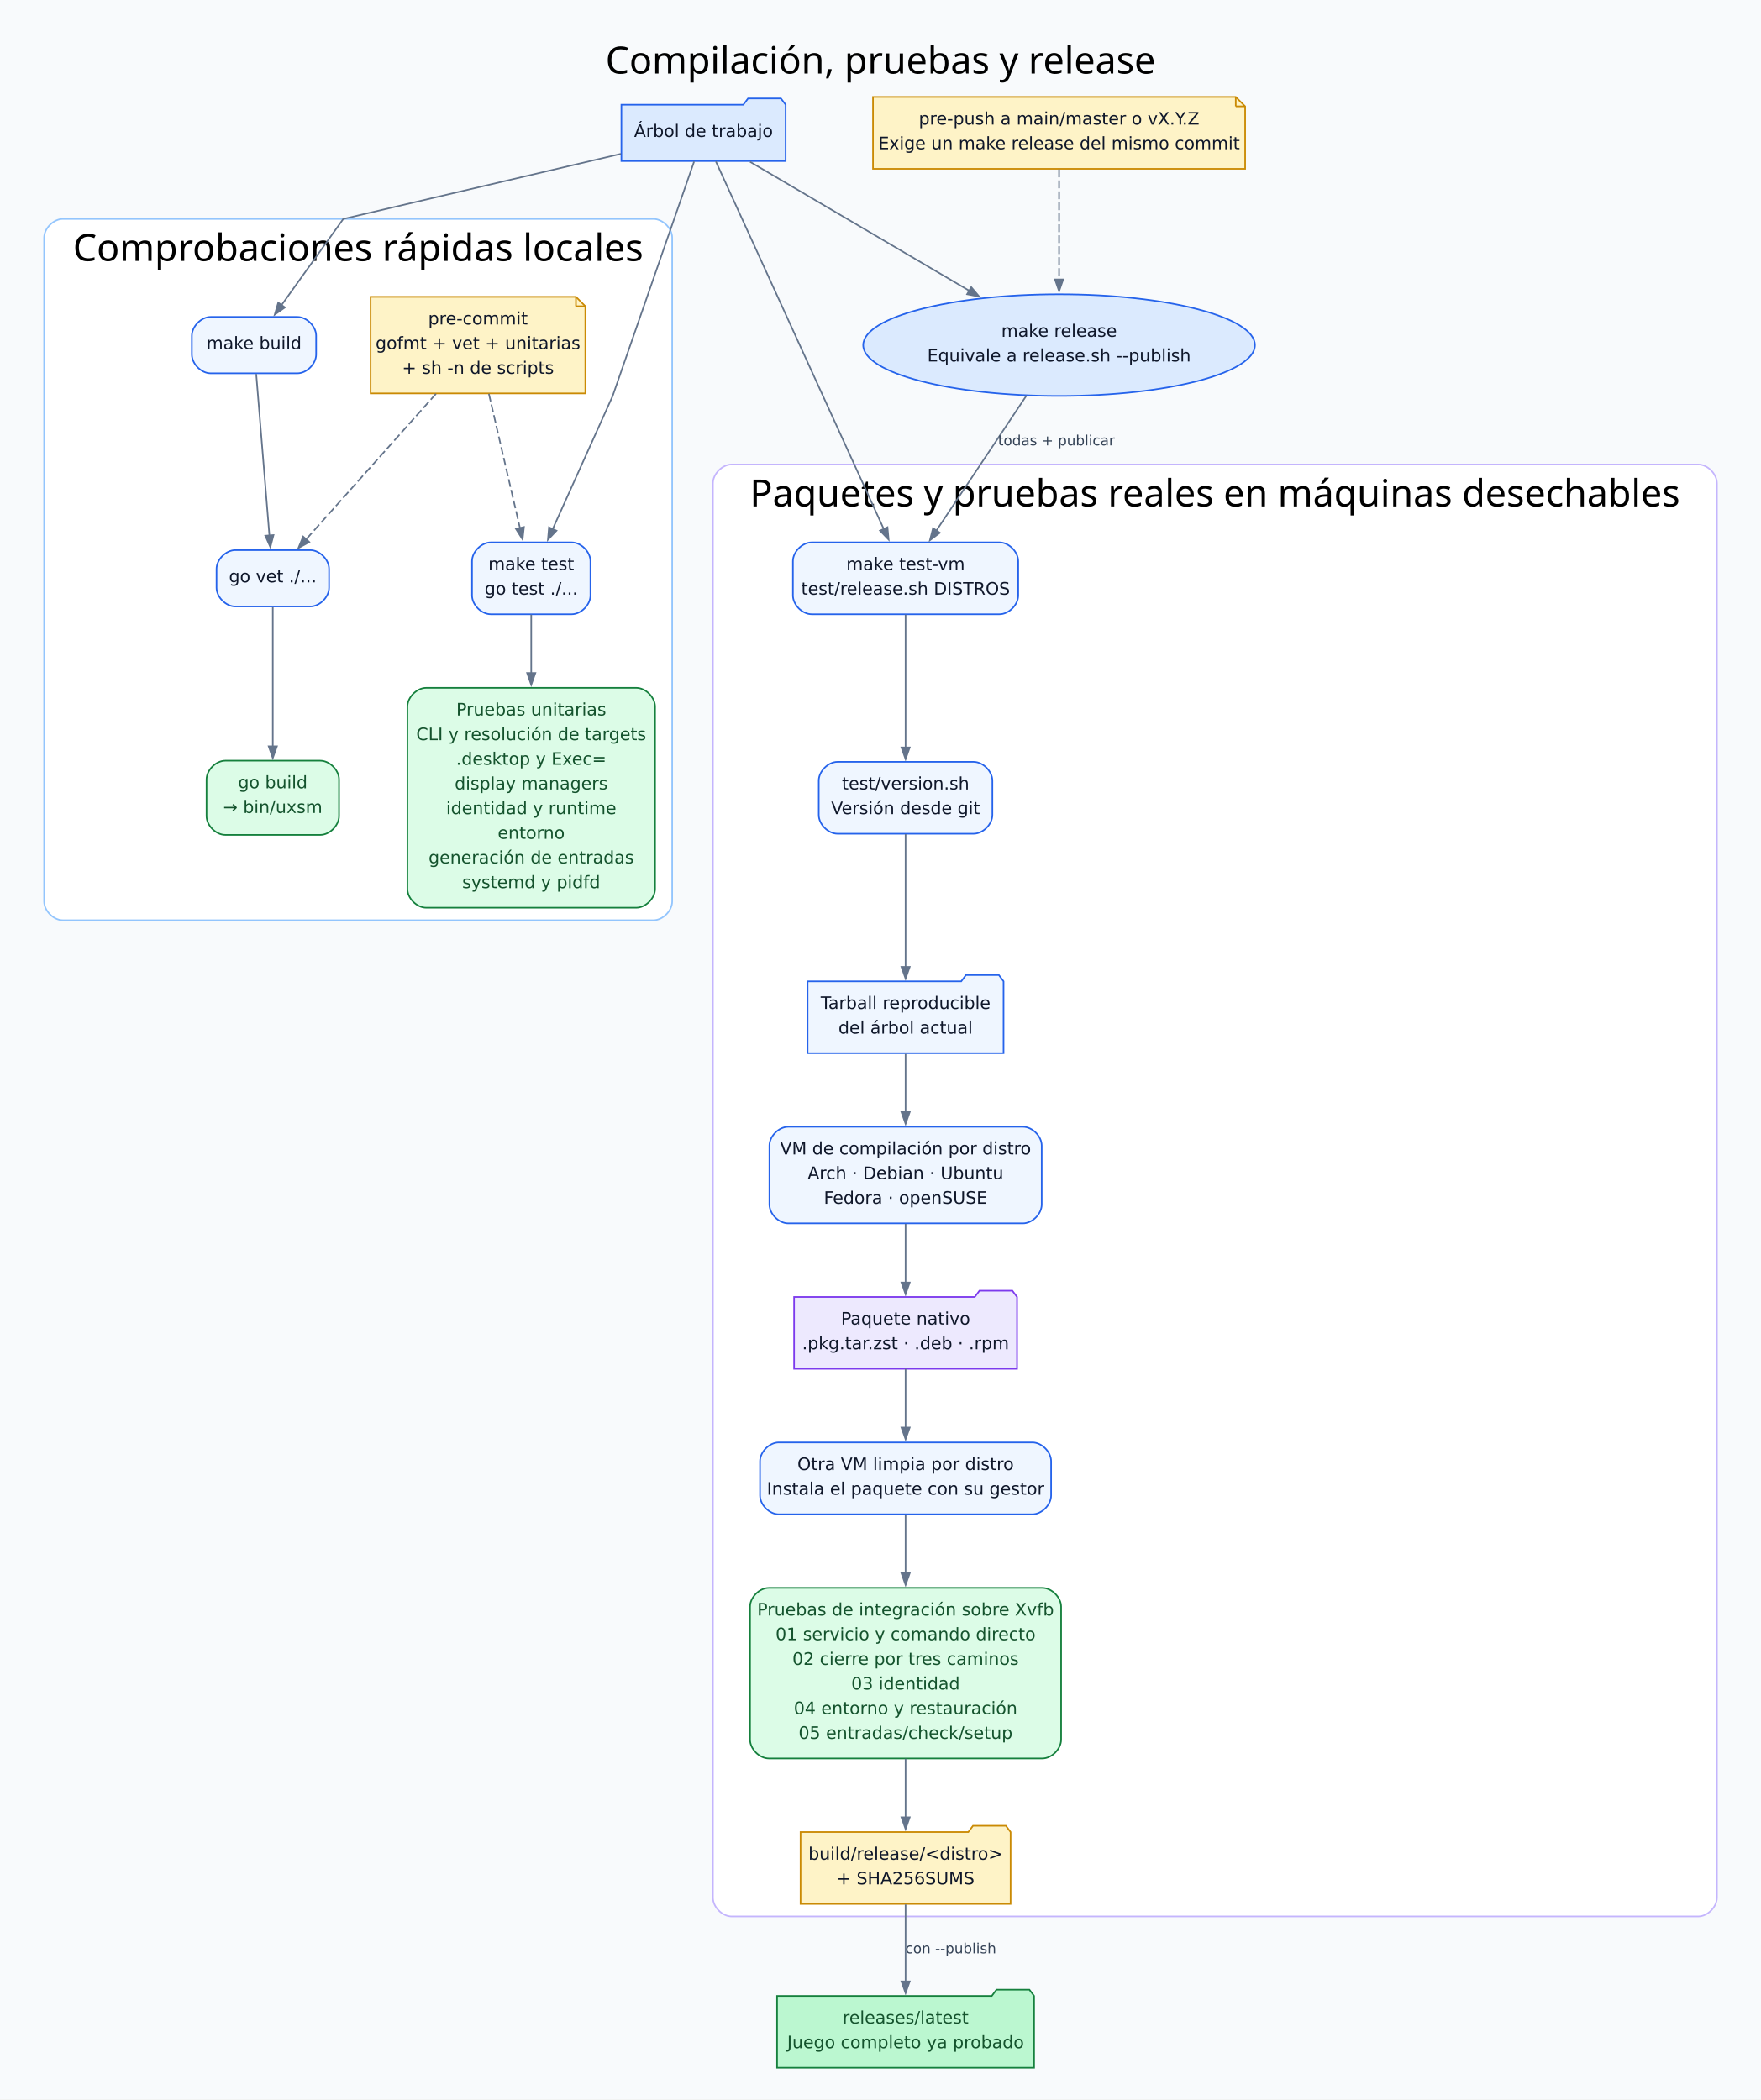
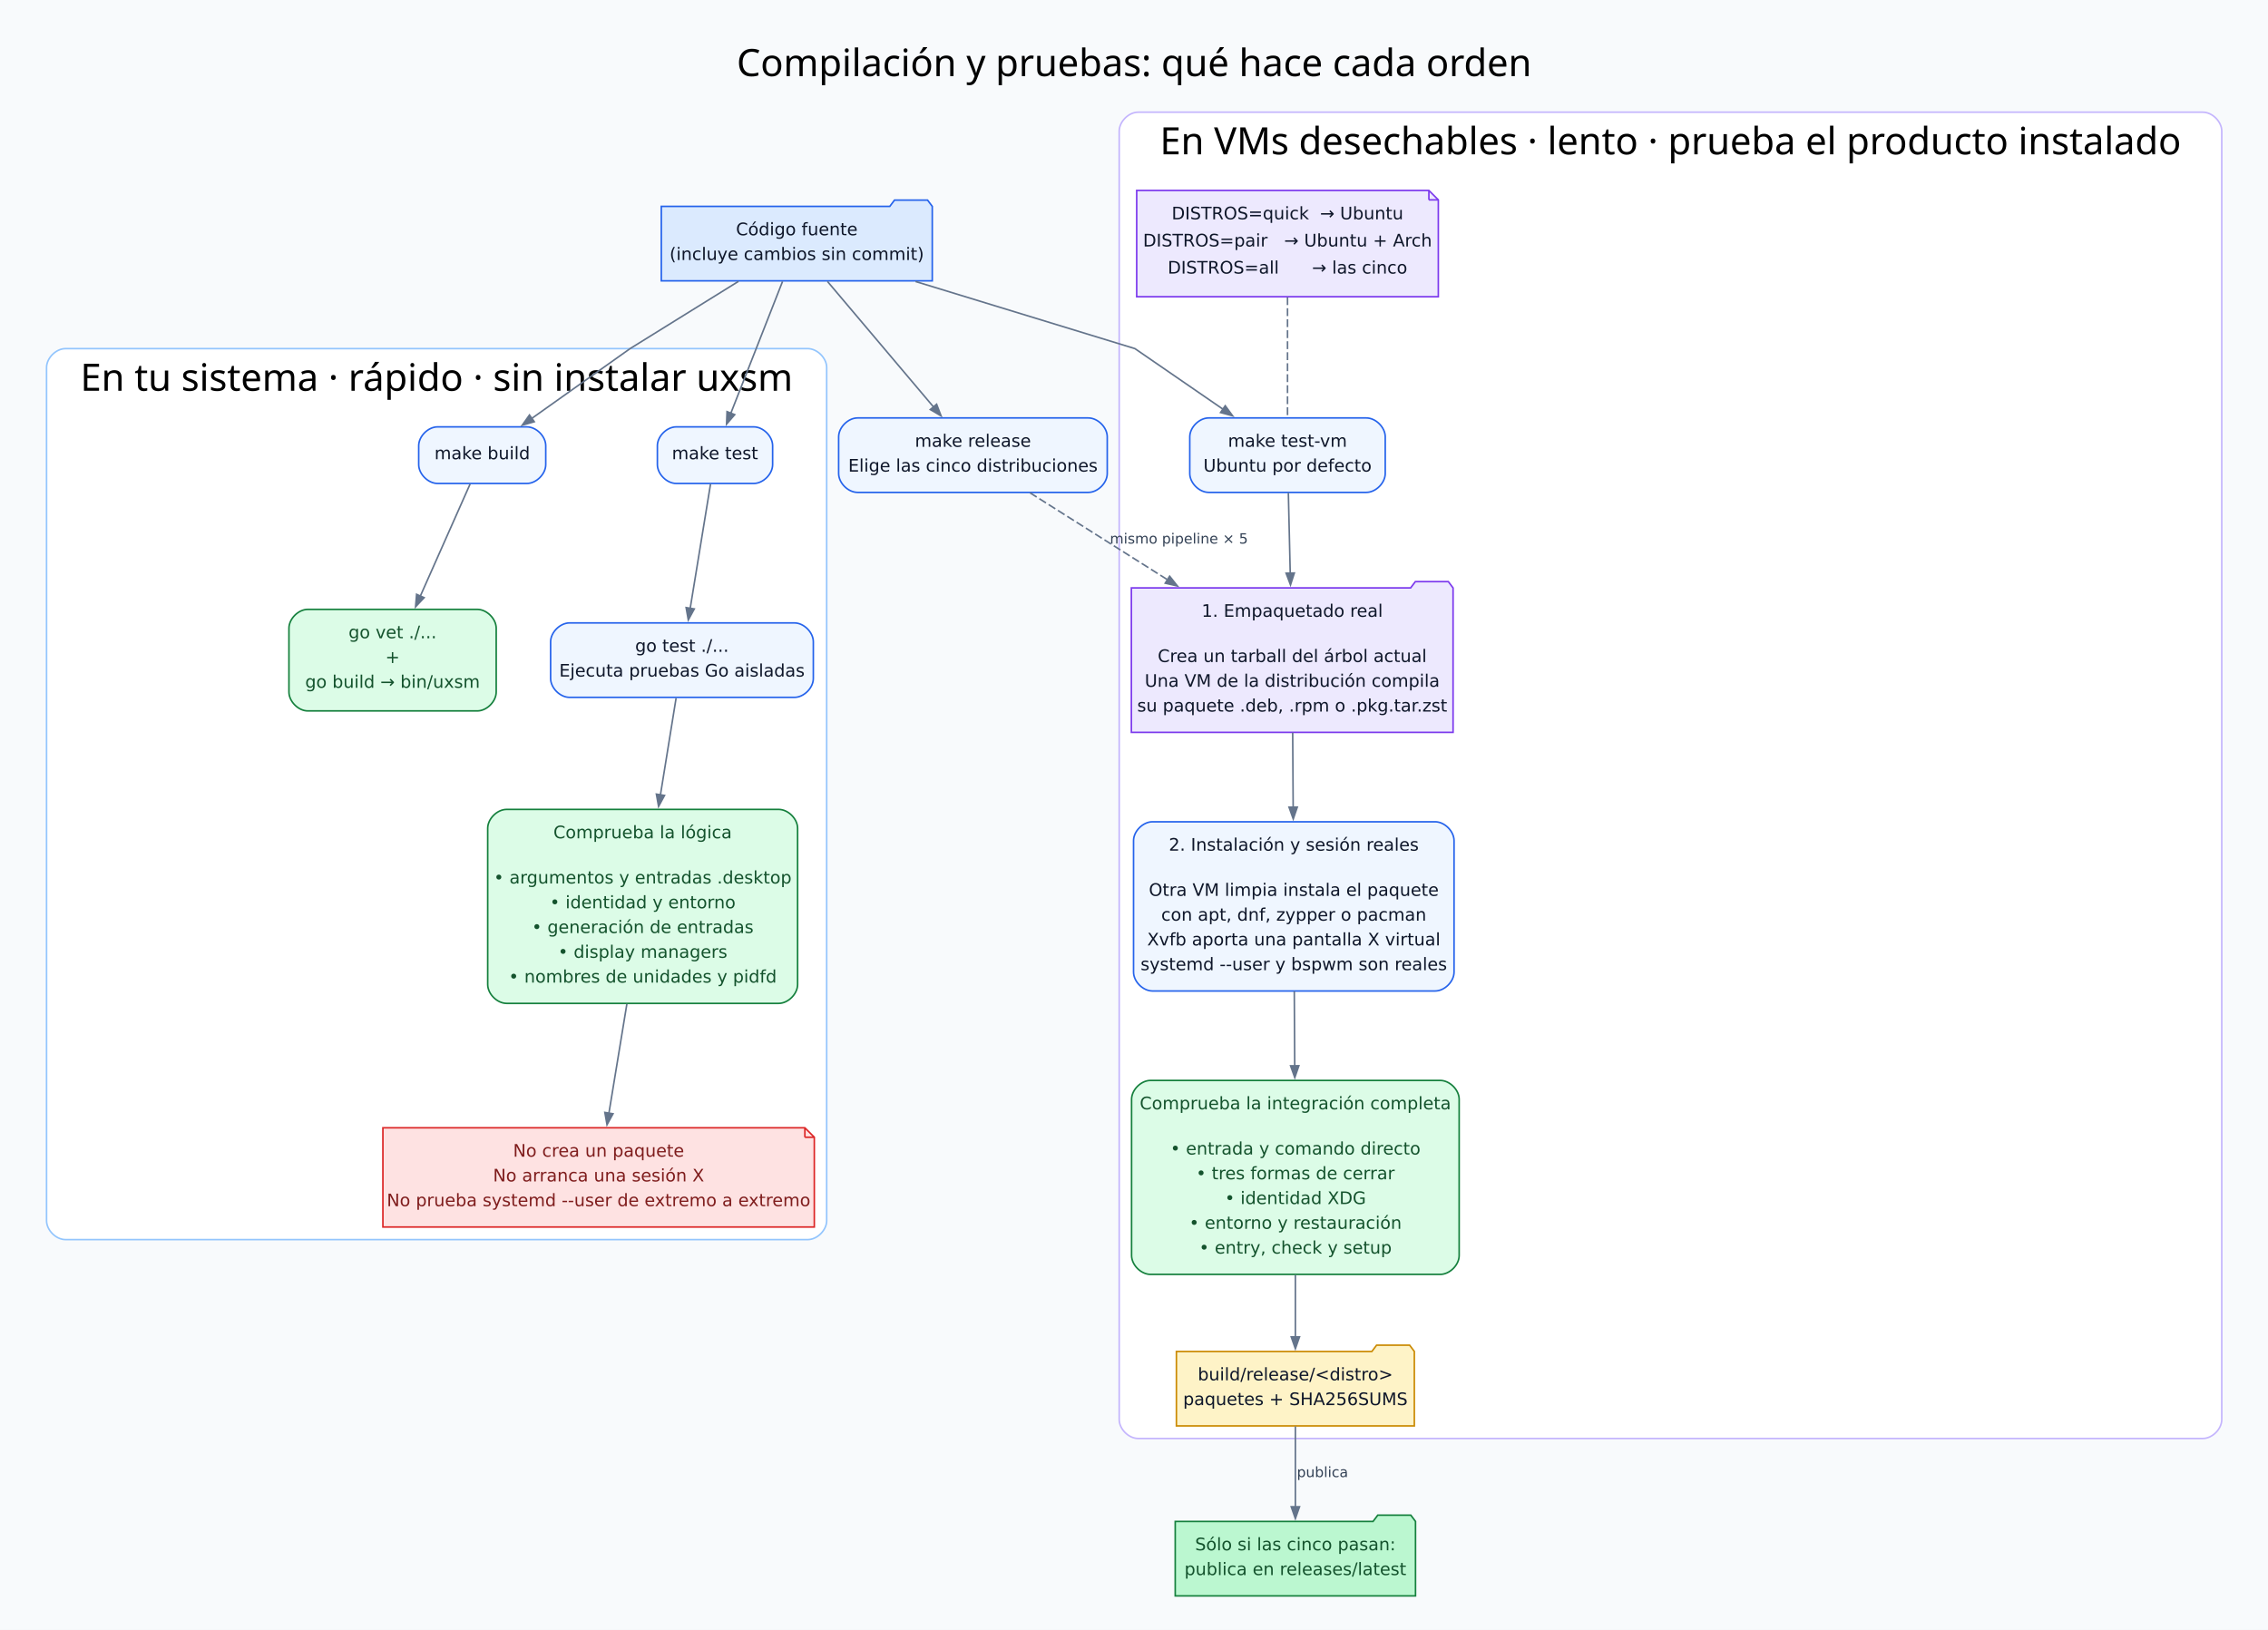
- <svg xmlns="http://www.w3.org/2000/svg" width="1124pt" height="1341pt" viewBox="0.00 0.00 1124.00 1341.00">
-   <g id="graph0" class="graph" transform="scale(1 1) rotate(0) translate(20.16 1320.44)">
-     <polygon fill="#f8fafc" stroke="none" points="-20.16,20.16 -20.16,-1320.44 1104.16,-1320.44 1104.16,20.16 -20.16,20.16" />
-     <text xml:space="preserve" text-anchor="middle" x="542" y="-1273.48" font-family="DejaVu Sans Bold" font-size="24.00">Compilación, pruebas y release</text>
+ <svg xmlns="http://www.w3.org/2000/svg" width="1442pt" height="1036pt" viewBox="0.00 0.00 1442.00 1036.00">
+   <g id="graph0" class="graph" transform="scale(1 1) rotate(0) translate(21.6 1014.81)">
+     <polygon fill="#f8fafc" stroke="none" points="-21.6,21.6 -21.6,-1014.81 1420.6,-1014.81 1420.6,21.6 -21.6,21.6" />
+     <text xml:space="preserve" text-anchor="middle" x="699.5" y="-966.41" font-family="DejaVu Sans Bold" font-size="24.00">Compilación y pruebas: qué hace cada orden</text>
    <g id="clust1" class="cluster">
-       <path fill="#ffffff" stroke="#93c5fd" d="M20,-732.8C20,-732.8 397,-732.8 397,-732.8 403,-732.8 409,-738.8 409,-744.8 409,-744.8 409,-1168.63 409,-1168.63 409,-1174.63 403,-1180.63 397,-1180.63 397,-1180.63 20,-1180.63 20,-1180.63 14,-1180.63 8,-1174.63 8,-1168.63 8,-1168.63 8,-744.8 8,-744.8 8,-738.8 14,-732.8 20,-732.8" />
-       <text xml:space="preserve" text-anchor="middle" x="208.5" y="-1153.83" font-family="DejaVu Sans Bold" font-size="24.00">Comprobaciones rápidas locales</text>
+       <path fill="#ffffff" stroke="#93c5fd" d="M20,-226.56C20,-226.56 492,-226.56 492,-226.56 498,-226.56 504,-232.56 504,-238.56 504,-238.56 504,-781.12 504,-781.12 504,-787.12 498,-793.12 492,-793.12 492,-793.12 20,-793.12 20,-793.12 14,-793.12 8,-787.12 8,-781.12 8,-781.12 8,-238.56 8,-238.56 8,-232.56 14,-226.56 20,-226.56" />
+       <text xml:space="preserve" text-anchor="middle" x="256" y="-766.32" font-family="DejaVu Sans Bold" font-size="24.00">En tu sistema · rápido · sin instalar uxsm</text>
    </g>
    <g id="clust2" class="cluster">
-       <path fill="#ffffff" stroke="#c4b5fd" d="M447,-96.65C447,-96.65 1064,-96.65 1064,-96.65 1070,-96.65 1076,-102.65 1076,-108.65 1076,-108.65 1076,-1011.85 1076,-1011.85 1076,-1017.85 1070,-1023.85 1064,-1023.85 1064,-1023.85 447,-1023.85 447,-1023.85 441,-1023.85 435,-1017.85 435,-1011.85 435,-1011.85 435,-108.65 435,-108.65 435,-102.65 441,-96.65 447,-96.65" />
-       <text xml:space="preserve" text-anchor="middle" x="755.5" y="-997.05" font-family="DejaVu Sans Bold" font-size="24.00">Paquetes y pruebas reales en máquinas desechables</text>
+       <path fill="#ffffff" stroke="#c4b5fd" d="M702,-100.09C702,-100.09 1379,-100.09 1379,-100.09 1385,-100.09 1391,-106.09 1391,-112.09 1391,-112.09 1391,-931.46 1391,-931.46 1391,-937.46 1385,-943.46 1379,-943.46 1379,-943.46 702,-943.46 702,-943.46 696,-943.46 690,-937.46 690,-931.46 690,-931.46 690,-112.09 690,-112.09 690,-106.09 696,-100.09 702,-100.09" />
+       <text xml:space="preserve" text-anchor="middle" x="1040.5" y="-916.66" font-family="DejaVu Sans Bold" font-size="24.00">En VMs desechables · lento · prueba el producto instalado</text>
    </g>
    <g id="node1" class="node">
-       <polygon fill="#dbeafe" stroke="#2563eb" points="481.43,-1253.58 478.43,-1257.58 457.43,-1257.58 454.43,-1253.58 376.57,-1253.58 376.57,-1217.58 481.43,-1217.58 481.43,-1253.58" />
-       <text xml:space="preserve" text-anchor="middle" x="429" y="-1233.01" font-family="DejaVu Sans" font-size="11.00" fill="#0f172a">Árbol de trabajo</text>
+       <polygon fill="#dbeafe" stroke="#2563eb" points="571.14,-883.58 568.14,-887.58 547.14,-887.58 544.14,-883.58 398.86,-883.58 398.86,-836.24 571.14,-836.24 571.14,-883.58" />
+       <text xml:space="preserve" text-anchor="middle" x="485" y="-865.21" font-family="DejaVu Sans" font-size="11.00" fill="#0f172a">Código fuente</text>
+       <text xml:space="preserve" text-anchor="middle" x="485" y="-849.46" font-family="DejaVu Sans" font-size="11.00" fill="#0f172a">(incluye cambios sin commit)</text>
    </g>
    <g id="node2" class="node">
-       <path fill="#eff6ff" stroke="#2563eb" d="M169.68,-1118.06C169.68,-1118.06 114.33,-1118.06 114.33,-1118.06 108.33,-1118.06 102.33,-1112.06 102.33,-1106.06 102.33,-1106.06 102.33,-1094.06 102.33,-1094.06 102.33,-1088.06 108.33,-1082.06 114.33,-1082.06 114.33,-1082.06 169.68,-1082.06 169.68,-1082.06 175.68,-1082.06 181.68,-1088.06 181.68,-1094.06 181.68,-1094.06 181.68,-1106.06 181.68,-1106.06 181.68,-1112.06 175.68,-1118.06 169.68,-1118.06" />
-       <text xml:space="preserve" text-anchor="middle" x="142" y="-1097.48" font-family="DejaVu Sans" font-size="11.00" fill="#0f172a">make build</text>
+       <path fill="#eff6ff" stroke="#2563eb" d="M457.64,-743.37C457.64,-743.37 408.36,-743.37 408.36,-743.37 402.36,-743.37 396.36,-737.37 396.36,-731.37 396.36,-731.37 396.36,-719.37 396.36,-719.37 396.36,-713.37 402.36,-707.37 408.36,-707.37 408.36,-707.37 457.64,-707.37 457.64,-707.37 463.64,-707.37 469.64,-713.37 469.64,-719.37 469.64,-719.37 469.64,-731.37 469.64,-731.37 469.64,-737.37 463.64,-743.37 457.64,-743.37" />
+       <text xml:space="preserve" text-anchor="middle" x="433" y="-722.79" font-family="DejaVu Sans" font-size="11.00" fill="#0f172a">make test</text>
+     </g>
+     <g id="edge10" class="edge">
+       <path fill="none" stroke="#64748b" d="M475.94,-835.83C466.77,-812.44 452.61,-776.35 443.08,-752.07" />
+       <polygon fill="#64748b" stroke="#64748b" points="445.54,-751.14 440.35,-745.12 440.65,-753.06 445.54,-751.14" />
+     </g>
+     <g id="node6" class="node">
+       <path fill="#eff6ff" stroke="#2563eb" d="M313.39,-743.37C313.39,-743.37 256.61,-743.37 256.61,-743.37 250.61,-743.37 244.61,-737.37 244.61,-731.37 244.61,-731.37 244.61,-719.37 244.61,-719.37 244.61,-713.37 250.61,-707.37 256.61,-707.37 256.61,-707.37 313.39,-707.37 313.39,-707.37 319.39,-707.37 325.39,-713.37 325.39,-719.37 325.39,-719.37 325.39,-731.37 325.39,-731.37 325.39,-737.37 319.39,-743.37 313.39,-743.37" />
+       <text xml:space="preserve" text-anchor="middle" x="285" y="-722.79" font-family="DejaVu Sans" font-size="11.00" fill="#0f172a">make build</text>
+     </g>
+     <g id="edge11" class="edge">
+       <path fill="none" stroke="#64748b" d="M447.93,-835.9C417.36,-816.93 379,-793.12 379,-793.12 379,-793.12 343.66,-768.02 316.31,-748.61" />
+       <polygon fill="#64748b" stroke="#64748b" points="318.08,-746.64 310.44,-744.44 315.04,-750.92 318.08,-746.64" />
+     </g>
+     <g id="node8" class="node">
+       <path fill="#eff6ff" stroke="#2563eb" d="M847.14,-749.04C847.14,-749.04 746.86,-749.04 746.86,-749.04 740.86,-749.04 734.86,-743.04 734.86,-737.04 734.86,-737.04 734.86,-713.7 734.86,-713.7 734.86,-707.7 740.86,-701.7 746.86,-701.7 746.86,-701.7 847.14,-701.7 847.14,-701.7 853.14,-701.7 859.14,-707.7 859.14,-713.7 859.14,-713.7 859.14,-737.04 859.14,-737.04 859.14,-743.04 853.14,-749.04 847.14,-749.04" />
+       <text xml:space="preserve" text-anchor="middle" x="797" y="-730.67" font-family="DejaVu Sans" font-size="11.00" fill="#0f172a">make test-vm</text>
+       <text xml:space="preserve" text-anchor="middle" x="797" y="-714.92" font-family="DejaVu Sans" font-size="11.00" fill="#0f172a">Ubuntu por defecto</text>
+     </g>
+     <g id="edge12" class="edge">
+       <path fill="none" stroke="#64748b" d="M560.5,-835.81C622.45,-816.85 700,-793.12 700,-793.12 700,-793.12 729.52,-772.81 755.99,-754.59" />
+       <polygon fill="#64748b" stroke="#64748b" points="757.41,-756.8 762.1,-750.39 754.43,-752.48 757.41,-756.8" />
+     </g>
+     <g id="node14" class="node">
+       <path fill="#eff6ff" stroke="#2563eb" d="M670.39,-749.04C670.39,-749.04 523.61,-749.04 523.61,-749.04 517.61,-749.04 511.61,-743.04 511.61,-737.04 511.61,-737.04 511.61,-713.7 511.61,-713.7 511.61,-707.7 517.61,-701.7 523.61,-701.7 523.61,-701.7 670.39,-701.7 670.39,-701.7 676.39,-701.7 682.39,-707.7 682.39,-713.7 682.39,-713.7 682.39,-737.04 682.39,-737.04 682.39,-743.04 676.39,-749.04 670.39,-749.04" />
+       <text xml:space="preserve" text-anchor="middle" x="597" y="-730.67" font-family="DejaVu Sans" font-size="11.00" fill="#0f172a">make release</text>
+       <text xml:space="preserve" text-anchor="middle" x="597" y="-714.92" font-family="DejaVu Sans" font-size="11.00" fill="#0f172a">Elige las cinco distribuciones</text>
    </g>
    <g id="edge13" class="edge">
-       <path fill="none" stroke="#64748b" d="M376.23,-1222.2C308.33,-1206.28 199,-1180.63 199,-1180.63 199,-1180.63 176.31,-1148.95 159.56,-1125.57" />
-       <polygon fill="#64748b" stroke="#64748b" points="161.75,-1124.12 155.25,-1119.55 157.48,-1127.18 161.75,-1124.12" />
+       <path fill="none" stroke="#64748b" d="M504.51,-835.83C523.22,-813.69 551.55,-780.15 571.93,-756.04" />
+       <polygon fill="#64748b" stroke="#64748b" points="573.9,-757.77 576.74,-750.35 569.89,-754.38 573.9,-757.77" />
+     </g>
+     <g id="node3" class="node">
+       <path fill="#eff6ff" stroke="#2563eb" d="M483.52,-618.7C483.52,-618.7 340.48,-618.7 340.48,-618.7 334.48,-618.7 328.48,-612.7 328.48,-606.7 328.48,-606.7 328.48,-583.36 328.48,-583.36 328.48,-577.36 334.48,-571.36 340.48,-571.36 340.48,-571.36 483.52,-571.36 483.52,-571.36 489.52,-571.36 495.52,-577.36 495.52,-583.36 495.52,-583.36 495.52,-606.7 495.52,-606.7 495.52,-612.7 489.52,-618.7 483.52,-618.7" />
+       <text xml:space="preserve" text-anchor="middle" x="412" y="-600.33" font-family="DejaVu Sans" font-size="11.00" fill="#0f172a">go test ./...</text>
+       <text xml:space="preserve" text-anchor="middle" x="412" y="-584.58" font-family="DejaVu Sans" font-size="11.00" fill="#0f172a">Ejecuta pruebas Go aisladas</text>
+     </g>
+     <g id="edge1" class="edge">
+       <path fill="none" stroke="#64748b" d="M430.17,-707.06C426.86,-686.83 421.31,-652.94 417.22,-627.91" />
+       <polygon fill="#64748b" stroke="#64748b" points="419.83,-627.6 416.02,-620.62 414.64,-628.45 419.83,-627.6" />
+     </g>
+     <g id="node4" class="node">
+       <path fill="#dcfce7" stroke="#15803d" d="M473.52,-500.11C473.52,-500.11 300.48,-500.11 300.48,-500.11 294.48,-500.11 288.48,-494.11 288.48,-488.11 288.48,-488.11 288.48,-388.77 288.48,-388.77 288.48,-382.77 294.48,-376.77 300.48,-376.77 300.48,-376.77 473.52,-376.77 473.52,-376.77 479.52,-376.77 485.52,-382.77 485.52,-388.77 485.52,-388.77 485.52,-488.11 485.52,-488.11 485.52,-494.11 479.52,-500.11 473.52,-500.11" />
+       <text xml:space="preserve" text-anchor="middle" x="387" y="-481.74" font-family="DejaVu Sans" font-size="11.00" fill="#14532d">Comprueba la lógica</text>
+       <text xml:space="preserve" text-anchor="middle" x="387" y="-452.99" font-family="DejaVu Sans" font-size="11.00" fill="#14532d">• argumentos y entradas .desktop</text>
+       <text xml:space="preserve" text-anchor="middle" x="387" y="-437.24" font-family="DejaVu Sans" font-size="11.00" fill="#14532d">• identidad y entorno</text>
+       <text xml:space="preserve" text-anchor="middle" x="387" y="-421.49" font-family="DejaVu Sans" font-size="11.00" fill="#14532d">• generación de entradas</text>
+       <text xml:space="preserve" text-anchor="middle" x="387" y="-405.74" font-family="DejaVu Sans" font-size="11.00" fill="#14532d">• display managers</text>
+       <text xml:space="preserve" text-anchor="middle" x="387" y="-389.99" font-family="DejaVu Sans" font-size="11.00" fill="#14532d">• nombres de unidades y pidfd</text>
+     </g>
+     <g id="edge2" class="edge">
+       <path fill="none" stroke="#64748b" d="M408.26,-570.89C405.6,-554.45 401.88,-531.46 398.3,-509.29" />
+       <polygon fill="#64748b" stroke="#64748b" points="400.91,-509 397.12,-502.01 395.73,-509.84 400.91,-509" />
    </g>
    <g id="node5" class="node">
-       <path fill="#eff6ff" stroke="#2563eb" d="M344.8,-974.1C344.8,-974.1 293.2,-974.1 293.2,-974.1 287.2,-974.1 281.2,-968.1 281.2,-962.1 281.2,-962.1 281.2,-940.2 281.2,-940.2 281.2,-934.2 287.2,-928.2 293.2,-928.2 293.2,-928.2 344.8,-928.2 344.8,-928.2 350.8,-928.2 356.8,-934.2 356.8,-940.2 356.8,-940.2 356.8,-962.1 356.8,-962.1 356.8,-968.1 350.8,-974.1 344.8,-974.1" />
-       <text xml:space="preserve" text-anchor="middle" x="319" y="-956.45" font-family="DejaVu Sans" font-size="11.00" fill="#0f172a">make test</text>
-       <text xml:space="preserve" text-anchor="middle" x="319" y="-940.7" font-family="DejaVu Sans" font-size="11.00" fill="#0f172a">go test ./...</text>
+       <polygon fill="#fee2e2" stroke="#dc2626" points="490.14,-297.65 221.85,-297.65 221.85,-234.56 496.14,-234.56 496.14,-291.65 490.14,-297.65" />
+       <polyline fill="none" stroke="#dc2626" points="490.14,-297.65 490.14,-291.65" />
+       <polyline fill="none" stroke="#dc2626" points="496.14,-291.65 490.14,-291.65" />
+       <text xml:space="preserve" text-anchor="middle" x="359" y="-279.28" font-family="DejaVu Sans" font-size="11.00" fill="#7f1d1d">No crea un paquete</text>
+       <text xml:space="preserve" text-anchor="middle" x="359" y="-263.53" font-family="DejaVu Sans" font-size="11.00" fill="#7f1d1d">No arranca una sesión X</text>
+       <text xml:space="preserve" text-anchor="middle" x="359" y="-247.78" font-family="DejaVu Sans" font-size="11.00" fill="#7f1d1d">No prueba systemd --user de extremo a extremo</text>
+     </g>
+     <g id="edge3" class="edge">
+       <path fill="none" stroke="#64748b" d="M376.97,-376.42C373.17,-353.31 368.94,-327.6 365.55,-306.93" />
+       <polygon fill="#64748b" stroke="#64748b" points="368.15,-306.57 364.34,-299.6 362.97,-307.42 368.15,-306.57" />
+     </g>
+     <g id="node7" class="node">
+       <path fill="#dcfce7" stroke="#15803d" d="M281.89,-627.32C281.89,-627.32 174.11,-627.32 174.11,-627.32 168.11,-627.32 162.11,-621.32 162.11,-615.32 162.11,-615.32 162.11,-574.74 162.11,-574.74 162.11,-568.74 168.11,-562.74 174.11,-562.74 174.11,-562.74 281.89,-562.74 281.89,-562.74 287.89,-562.74 293.89,-568.74 293.89,-574.74 293.89,-574.74 293.89,-615.32 293.89,-615.32 293.89,-621.32 287.89,-627.32 281.89,-627.32" />
+       <text xml:space="preserve" text-anchor="middle" x="228" y="-608.95" font-family="DejaVu Sans" font-size="11.00" fill="#14532d">go vet ./...</text>
+       <text xml:space="preserve" text-anchor="middle" x="228" y="-593.2" font-family="DejaVu Sans" font-size="11.00" fill="#14532d">+</text>
+       <text xml:space="preserve" text-anchor="middle" x="228" y="-577.45" font-family="DejaVu Sans" font-size="11.00" fill="#14532d">go build → bin/uxsm</text>
+     </g>
+     <g id="edge4" class="edge">
+       <path fill="none" stroke="#64748b" d="M277.31,-707.06C269.24,-688.88 256.27,-659.68 245.65,-635.78" />
+       <polygon fill="#64748b" stroke="#64748b" points="248.07,-634.75 242.62,-628.96 243.27,-636.88 248.07,-634.75" />
+     </g>
+     <g id="node10" class="node">
+       <polygon fill="#ede9fe" stroke="#7c3aed" points="902.27,-640.95 899.27,-644.95 878.27,-644.95 875.27,-640.95 697.73,-640.95 697.73,-549.11 902.27,-549.11 902.27,-640.95" />
+       <text xml:space="preserve" text-anchor="middle" x="800" y="-622.58" font-family="DejaVu Sans" font-size="11.00" fill="#0f172a">1. Empaquetado real</text>
+       <text xml:space="preserve" text-anchor="middle" x="800" y="-593.83" font-family="DejaVu Sans" font-size="11.00" fill="#0f172a">Crea un tarball del árbol actual</text>
+       <text xml:space="preserve" text-anchor="middle" x="800" y="-578.08" font-family="DejaVu Sans" font-size="11.00" fill="#0f172a">Una VM de la distribución compila</text>
+       <text xml:space="preserve" text-anchor="middle" x="800" y="-562.33" font-family="DejaVu Sans" font-size="11.00" fill="#0f172a">su paquete .deb, .rpm o .pkg.tar.zst</text>
+     </g>
+     <g id="edge5" class="edge">
+       <path fill="none" stroke="#64748b" d="M797.54,-701.43C797.87,-687.11 798.32,-668.05 798.74,-650.08" />
+       <polygon fill="#64748b" stroke="#64748b" points="801.35,-650.44 798.9,-642.89 796.11,-650.32 801.35,-650.44" />
+     </g>
+     <g id="node9" class="node">
+       <polygon fill="#ede9fe" stroke="#7c3aed" points="886.89,-893.71 701.11,-893.71 701.11,-826.12 892.89,-826.12 892.89,-887.71 886.89,-893.71" />
+       <polyline fill="none" stroke="#7c3aed" points="886.89,-893.71 886.89,-887.71" />
+       <polyline fill="none" stroke="#7c3aed" points="892.89,-887.71 886.89,-887.71" />
+       <text xml:space="preserve" text-anchor="middle" x="797" y="-875.34" font-family="DejaVu Sans" font-size="11.00" fill="#0f172a">DISTROS=quick  → Ubuntu</text>
+       <text xml:space="preserve" text-anchor="middle" x="797" y="-858.09" font-family="DejaVu Sans" font-size="11.00" fill="#0f172a">DISTROS=pair   → Ubuntu + Arch</text>
+       <text xml:space="preserve" text-anchor="middle" x="797" y="-840.84" font-family="DejaVu Sans" font-size="11.00" fill="#0f172a">DISTROS=all      → las cinco</text>
+     </g>
+     <g id="edge9" class="edge">
+       <path fill="none" stroke="#64748b" stroke-dasharray="5,2" d="M797,-825.81C797,-802.04 797,-770.6 797,-749.49" />
+     </g>
+     <g id="node11" class="node">
+       <path fill="#eff6ff" stroke="#2563eb" d="M890.89,-492.24C890.89,-492.24 711.11,-492.24 711.11,-492.24 705.11,-492.24 699.11,-486.24 699.11,-480.24 699.11,-480.24 699.11,-396.65 699.11,-396.65 699.11,-390.65 705.11,-384.65 711.11,-384.65 711.11,-384.65 890.89,-384.65 890.89,-384.65 896.89,-384.65 902.89,-390.65 902.89,-396.65 902.89,-396.65 902.89,-480.24 902.89,-480.24 902.89,-486.24 896.89,-492.24 890.89,-492.24" />
+       <text xml:space="preserve" text-anchor="middle" x="801" y="-473.87" font-family="DejaVu Sans" font-size="11.00" fill="#0f172a">2. Instalación y sesión reales</text>
+       <text xml:space="preserve" text-anchor="middle" x="801" y="-445.12" font-family="DejaVu Sans" font-size="11.00" fill="#0f172a">Otra VM limpia instala el paquete</text>
+       <text xml:space="preserve" text-anchor="middle" x="801" y="-429.37" font-family="DejaVu Sans" font-size="11.00" fill="#0f172a">con apt, dnf, zypper o pacman</text>
+       <text xml:space="preserve" text-anchor="middle" x="801" y="-413.62" font-family="DejaVu Sans" font-size="11.00" fill="#0f172a">Xvfb aporta una pantalla X virtual</text>
+       <text xml:space="preserve" text-anchor="middle" x="801" y="-397.87" font-family="DejaVu Sans" font-size="11.00" fill="#0f172a">systemd --user y bspwm son reales</text>
+     </g>
+     <g id="edge6" class="edge">
+       <path fill="none" stroke="#64748b" d="M800.29,-548.9C800.39,-534.01 800.5,-517.19 800.6,-501.27" />
+       <polygon fill="#64748b" stroke="#64748b" points="803.22,-501.57 800.65,-494.05 797.97,-501.54 803.22,-501.57" />
+     </g>
+     <g id="node12" class="node">
+       <path fill="#dcfce7" stroke="#15803d" d="M894.14,-327.77C894.14,-327.77 709.86,-327.77 709.86,-327.77 703.86,-327.77 697.86,-321.77 697.86,-315.77 697.86,-315.77 697.86,-216.43 697.86,-216.43 697.86,-210.43 703.86,-204.43 709.86,-204.43 709.86,-204.43 894.14,-204.43 894.14,-204.43 900.14,-204.43 906.14,-210.43 906.14,-216.43 906.14,-216.43 906.14,-315.77 906.14,-315.77 906.14,-321.77 900.14,-327.77 894.14,-327.77" />
+       <text xml:space="preserve" text-anchor="middle" x="802" y="-309.4" font-family="DejaVu Sans" font-size="11.00" fill="#14532d">Comprueba la integración completa</text>
+       <text xml:space="preserve" text-anchor="middle" x="802" y="-280.65" font-family="DejaVu Sans" font-size="11.00" fill="#14532d">• entrada y comando directo</text>
+       <text xml:space="preserve" text-anchor="middle" x="802" y="-264.9" font-family="DejaVu Sans" font-size="11.00" fill="#14532d">• tres formas de cerrar</text>
+       <text xml:space="preserve" text-anchor="middle" x="802" y="-249.15" font-family="DejaVu Sans" font-size="11.00" fill="#14532d">• identidad XDG</text>
+       <text xml:space="preserve" text-anchor="middle" x="802" y="-233.4" font-family="DejaVu Sans" font-size="11.00" fill="#14532d">• entorno y restauración</text>
+       <text xml:space="preserve" text-anchor="middle" x="802" y="-217.65" font-family="DejaVu Sans" font-size="11.00" fill="#14532d">• entry, check y setup</text>
+     </g>
+     <g id="edge7" class="edge">
+       <path fill="none" stroke="#64748b" d="M801.31,-384.48C801.4,-369.4 801.5,-352.74 801.59,-336.82" />
+       <polygon fill="#64748b" stroke="#64748b" points="804.21,-337.1 801.63,-329.59 798.96,-337.07 804.21,-337.1" />
+     </g>
+     <g id="node13" class="node">
+       <polygon fill="#fef3c7" stroke="#ca8a04" points="877.64,-155.43 874.64,-159.43 853.64,-159.43 850.64,-155.43 726.36,-155.43 726.36,-108.09 877.64,-108.09 877.64,-155.43" />
+       <text xml:space="preserve" text-anchor="middle" x="802" y="-137.06" font-family="DejaVu Sans" font-size="11.00" fill="#0f172a">build/release/&lt;distro&gt;</text>
+       <text xml:space="preserve" text-anchor="middle" x="802" y="-121.31" font-family="DejaVu Sans" font-size="11.00" fill="#0f172a">paquetes + SHA256SUMS</text>
+     </g>
+     <g id="edge8" class="edge">
+       <path fill="none" stroke="#64748b" d="M802,-203.97C802,-190.26 802,-176.26 802,-164.34" />
+       <polygon fill="#64748b" stroke="#64748b" points="804.63,-164.69 802,-157.19 799.38,-164.69 804.63,-164.69" />
+     </g>
+     <g id="node15" class="node">
+       <polygon fill="#bbf7d0" stroke="#15803d" points="878.39,-47.34 875.39,-51.34 854.39,-51.34 851.39,-47.34 725.61,-47.34 725.61,0 878.39,0 878.39,-47.34" />
+       <text xml:space="preserve" text-anchor="middle" x="802" y="-28.97" font-family="DejaVu Sans" font-size="11.00" fill="#14532d">Sólo si las cinco pasan:</text>
+       <text xml:space="preserve" text-anchor="middle" x="802" y="-13.22" font-family="DejaVu Sans" font-size="11.00" fill="#14532d">publica en releases/latest</text>
+     </g>
+     <g id="edge15" class="edge">
+       <path fill="none" stroke="#64748b" d="M802,-107.74C802,-92.73 802,-72.93 802,-56.42" />
+       <polygon fill="#64748b" stroke="#64748b" points="804.63,-56.66 802,-49.16 799.38,-56.66 804.63,-56.66" />
+       <text xml:space="preserve" text-anchor="middle" x="819.25" y="-75.54" font-family="DejaVu Sans" font-size="9.00" fill="#334155"> publica </text>
    </g>
    <g id="edge14" class="edge">
-       <path fill="none" stroke="#64748b" d="M423.01,-1217.34C408.19,-1174.68 371,-1067.6 371,-1067.6 371,-1067.6 347.98,-1016.48 332.57,-982.28" />
-       <polygon fill="#64748b" stroke="#64748b" points="335.12,-981.55 329.65,-975.79 330.33,-983.71 335.12,-981.55" />
-     </g>
-     <g id="node8" class="node">
-       <path fill="#eff6ff" stroke="#2563eb" d="M617.92,-974.1C617.92,-974.1 498.07,-974.1 498.07,-974.1 492.07,-974.1 486.07,-968.1 486.07,-962.1 486.07,-962.1 486.07,-940.2 486.07,-940.2 486.07,-934.2 492.07,-928.2 498.07,-928.2 498.07,-928.2 617.92,-928.2 617.92,-928.2 623.92,-928.2 629.92,-934.2 629.92,-940.2 629.92,-940.2 629.92,-962.1 629.92,-962.1 629.92,-968.1 623.92,-974.1 617.92,-974.1" />
-       <text xml:space="preserve" text-anchor="middle" x="558" y="-956.45" font-family="DejaVu Sans" font-size="11.00" fill="#0f172a">make test-vm</text>
-       <text xml:space="preserve" text-anchor="middle" x="558" y="-940.7" font-family="DejaVu Sans" font-size="11.00" fill="#0f172a">test/release.sh DISTROS</text>
-     </g>
-     <g id="edge15" class="edge">
-       <path fill="none" stroke="#64748b" d="M436.88,-1217.34C458.19,-1170.67 517.22,-1041.43 544.21,-982.34" />
-       <polygon fill="#64748b" stroke="#64748b" points="546.44,-983.77 547.17,-975.86 541.67,-981.59 546.44,-983.77" />
-     </g>
-     <g id="node16" class="node">
-       <ellipse fill="#dbeafe" stroke="#2563eb" cx="656" cy="-1100.06" rx="125.05" ry="32.46" />
-       <text xml:space="preserve" text-anchor="middle" x="656" y="-1105.36" font-family="DejaVu Sans" font-size="11.00" fill="#0f172a">make release</text>
-       <text xml:space="preserve" text-anchor="middle" x="656" y="-1089.61" font-family="DejaVu Sans" font-size="11.00" fill="#0f172a">Equivale a release.sh --publish</text>
-     </g>
-     <g id="edge16" class="edge">
-       <path fill="none" stroke="#64748b" d="M458.68,-1217.13C494.12,-1196.28 554.21,-1160.93 598.79,-1134.71" />
-       <polygon fill="#64748b" stroke="#64748b" points="599.92,-1137.09 605.05,-1131.02 597.26,-1132.56 599.92,-1137.09" />
-     </g>
-     <g id="node3" class="node">
-       <path fill="#eff6ff" stroke="#2563eb" d="M177.93,-969.15C177.93,-969.15 130.07,-969.15 130.07,-969.15 124.08,-969.15 118.08,-963.15 118.08,-957.15 118.08,-957.15 118.08,-945.15 118.08,-945.15 118.08,-939.15 124.08,-933.15 130.07,-933.15 130.07,-933.15 177.93,-933.15 177.93,-933.15 183.93,-933.15 189.93,-939.15 189.93,-945.15 189.93,-945.15 189.93,-957.15 189.93,-957.15 189.93,-963.15 183.93,-969.15 177.93,-969.15" />
-       <text xml:space="preserve" text-anchor="middle" x="154" y="-948.58" font-family="DejaVu Sans" font-size="11.00" fill="#0f172a">go vet ./...</text>
-     </g>
-     <g id="edge1" class="edge">
-       <path fill="none" stroke="#64748b" d="M143.42,-1081.63C145.52,-1056 149.44,-1007.99 151.87,-978.18" />
-       <polygon fill="#64748b" stroke="#64748b" points="154.46,-978.75 152.45,-971.06 149.23,-978.33 154.46,-978.75" />
-     </g>
-     <g id="node4" class="node">
-       <path fill="#dcfce7" stroke="#15803d" d="M184.3,-834.7C184.3,-834.7 123.7,-834.7 123.7,-834.7 117.7,-834.7 111.7,-828.7 111.7,-822.7 111.7,-822.7 111.7,-799.3 111.7,-799.3 111.7,-793.3 117.7,-787.3 123.7,-787.3 123.7,-787.3 184.3,-787.3 184.3,-787.3 190.3,-787.3 196.3,-793.3 196.3,-799.3 196.3,-799.3 196.3,-822.7 196.3,-822.7 196.3,-828.7 190.3,-834.7 184.3,-834.7" />
-       <text xml:space="preserve" text-anchor="middle" x="154" y="-817.05" font-family="DejaVu Sans" font-size="11.00" fill="#14532d">go build</text>
-       <text xml:space="preserve" text-anchor="middle" x="154" y="-801.3" font-family="DejaVu Sans" font-size="11.00" fill="#14532d">→ bin/uxsm</text>
-     </g>
-     <g id="edge2" class="edge">
-       <path fill="none" stroke="#64748b" d="M154,-932.65C154,-910.34 154,-871.36 154,-843.75" />
-       <polygon fill="#64748b" stroke="#64748b" points="156.63,-843.87 154,-836.37 151.38,-843.87 156.63,-843.87" />
-     </g>
-     <g id="node6" class="node">
-       <path fill="#dcfce7" stroke="#15803d" d="M386.05,-881.2C386.05,-881.2 251.95,-881.2 251.95,-881.2 245.95,-881.2 239.95,-875.2 239.95,-869.2 239.95,-869.2 239.95,-752.8 239.95,-752.8 239.95,-746.8 245.95,-740.8 251.95,-740.8 251.95,-740.8 386.05,-740.8 386.05,-740.8 392.05,-740.8 398.05,-746.8 398.05,-752.8 398.05,-752.8 398.05,-869.2 398.05,-869.2 398.05,-875.2 392.05,-881.2 386.05,-881.2" />
-       <text xml:space="preserve" text-anchor="middle" x="319" y="-863.55" font-family="DejaVu Sans" font-size="11.00" fill="#14532d">Pruebas unitarias</text>
-       <text xml:space="preserve" text-anchor="middle" x="319" y="-847.8" font-family="DejaVu Sans" font-size="11.00" fill="#14532d">CLI y resolución de targets</text>
-       <text xml:space="preserve" text-anchor="middle" x="319" y="-832.05" font-family="DejaVu Sans" font-size="11.00" fill="#14532d">.desktop y Exec=</text>
-       <text xml:space="preserve" text-anchor="middle" x="319" y="-816.3" font-family="DejaVu Sans" font-size="11.00" fill="#14532d">display managers</text>
-       <text xml:space="preserve" text-anchor="middle" x="319" y="-800.55" font-family="DejaVu Sans" font-size="11.00" fill="#14532d">identidad y runtime</text>
-       <text xml:space="preserve" text-anchor="middle" x="319" y="-784.8" font-family="DejaVu Sans" font-size="11.00" fill="#14532d">entorno</text>
-       <text xml:space="preserve" text-anchor="middle" x="319" y="-769.05" font-family="DejaVu Sans" font-size="11.00" fill="#14532d">generación de entradas</text>
-       <text xml:space="preserve" text-anchor="middle" x="319" y="-753.3" font-family="DejaVu Sans" font-size="11.00" fill="#14532d">systemd y pidfd</text>
-     </g>
-     <g id="edge3" class="edge">
-       <path fill="none" stroke="#64748b" d="M319,-927.95C319,-917.41 319,-904.1 319,-890.29" />
-       <polygon fill="#64748b" stroke="#64748b" points="321.63,-890.66 319,-883.16 316.38,-890.66 321.63,-890.66" />
-     </g>
-     <g id="node7" class="node">
-       <polygon fill="#fef3c7" stroke="#ca8a04" points="347.55,-1130.88 216.45,-1130.88 216.45,-1069.23 353.55,-1069.23 353.55,-1124.88 347.55,-1130.88" />
-       <polyline fill="none" stroke="#ca8a04" points="347.55,-1130.88 347.55,-1124.88" />
-       <polyline fill="none" stroke="#ca8a04" points="353.55,-1124.88 347.55,-1124.88" />
-       <text xml:space="preserve" text-anchor="middle" x="285" y="-1113.23" font-family="DejaVu Sans" font-size="11.00" fill="#0f172a">pre-commit</text>
-       <text xml:space="preserve" text-anchor="middle" x="285" y="-1097.48" font-family="DejaVu Sans" font-size="11.00" fill="#0f172a">gofmt + vet + unitarias</text>
-       <text xml:space="preserve" text-anchor="middle" x="285" y="-1081.73" font-family="DejaVu Sans" font-size="11.00" fill="#0f172a">+ sh -n de scripts</text>
-     </g>
-     <g id="edge4" class="edge">
-       <path fill="none" stroke="#64748b" stroke-dasharray="5,2" d="M258.17,-1068.97C233.57,-1041.39 197.64,-1001.08 175.05,-975.75" />
-       <polygon fill="#64748b" stroke="#64748b" points="177.29,-974.32 170.34,-970.47 173.37,-977.82 177.29,-974.32" />
-     </g>
-     <g id="edge5" class="edge">
-       <path fill="none" stroke="#64748b" stroke-dasharray="5,2" d="M291.96,-1068.97C297.77,-1043.89 306,-1008.3 311.86,-983.01" />
-       <polygon fill="#64748b" stroke="#64748b" points="314.35,-983.9 313.48,-976 309.23,-982.72 314.35,-983.9" />
-     </g>
-     <g id="node9" class="node">
-       <path fill="#eff6ff" stroke="#2563eb" d="M601.42,-833.95C601.42,-833.95 514.58,-833.95 514.58,-833.95 508.57,-833.95 502.57,-827.95 502.57,-821.95 502.57,-821.95 502.57,-800.05 502.57,-800.05 502.57,-794.05 508.57,-788.05 514.58,-788.05 514.58,-788.05 601.42,-788.05 601.42,-788.05 607.42,-788.05 613.42,-794.05 613.42,-800.05 613.42,-800.05 613.42,-821.95 613.42,-821.95 613.42,-827.95 607.42,-833.95 601.42,-833.95" />
-       <text xml:space="preserve" text-anchor="middle" x="558" y="-816.3" font-family="DejaVu Sans" font-size="11.00" fill="#0f172a">test/version.sh</text>
-       <text xml:space="preserve" text-anchor="middle" x="558" y="-800.55" font-family="DejaVu Sans" font-size="11.00" fill="#0f172a">Versión desde git</text>
-     </g>
-     <g id="edge6" class="edge">
-       <path fill="none" stroke="#64748b" d="M558,-927.95C558,-904.99 558,-868.95 558,-843.14" />
-       <polygon fill="#64748b" stroke="#64748b" points="560.63,-843.15 558,-835.65 555.38,-843.15 560.63,-843.15" />
-     </g>
-     <g id="node10" class="node">
-       <polygon fill="#eff6ff" stroke="#2563eb" points="620.55,-693.8 617.55,-697.8 596.55,-697.8 593.55,-693.8 495.45,-693.8 495.45,-647.9 620.55,-647.9 620.55,-693.8" />
-       <text xml:space="preserve" text-anchor="middle" x="558" y="-676.15" font-family="DejaVu Sans" font-size="11.00" fill="#0f172a">Tarball reproducible</text>
-       <text xml:space="preserve" text-anchor="middle" x="558" y="-660.4" font-family="DejaVu Sans" font-size="11.00" fill="#0f172a">del árbol actual</text>
-     </g>
-     <g id="edge7" class="edge">
-       <path fill="none" stroke="#64748b" d="M558,-787.8C558,-764.84 558,-728.8 558,-702.99" />
-       <polygon fill="#64748b" stroke="#64748b" points="560.63,-703 558,-695.5 555.38,-703 560.63,-703" />
-     </g>
-     <g id="node11" class="node">
-       <path fill="#eff6ff" stroke="#2563eb" d="M632.92,-600.9C632.92,-600.9 483.07,-600.9 483.07,-600.9 477.07,-600.9 471.07,-594.9 471.07,-588.9 471.07,-588.9 471.07,-551.25 471.07,-551.25 471.07,-545.25 477.07,-539.25 483.07,-539.25 483.07,-539.25 632.92,-539.25 632.92,-539.25 638.92,-539.25 644.92,-545.25 644.92,-551.25 644.92,-551.25 644.92,-588.9 644.92,-588.9 644.92,-594.9 638.92,-600.9 632.92,-600.9" />
-       <text xml:space="preserve" text-anchor="middle" x="558" y="-583.25" font-family="DejaVu Sans" font-size="11.00" fill="#0f172a">VM de compilación por distro</text>
-       <text xml:space="preserve" text-anchor="middle" x="558" y="-567.5" font-family="DejaVu Sans" font-size="11.00" fill="#0f172a">Arch · Debian · Ubuntu</text>
-       <text xml:space="preserve" text-anchor="middle" x="558" y="-551.75" font-family="DejaVu Sans" font-size="11.00" fill="#0f172a">Fedora · openSUSE</text>
-     </g>
-     <g id="edge8" class="edge">
-       <path fill="none" stroke="#64748b" d="M558,-647.44C558,-636.44 558,-622.88 558,-610.25" />
-       <polygon fill="#64748b" stroke="#64748b" points="560.63,-610.28 558,-602.78 555.38,-610.28 560.63,-610.28" />
-     </g>
-     <g id="node12" class="node">
-       <polygon fill="#ede9fe" stroke="#7c3aed" points="629.17,-492.25 626.17,-496.25 605.17,-496.25 602.17,-492.25 486.82,-492.25 486.82,-446.35 629.17,-446.35 629.17,-492.25" />
-       <text xml:space="preserve" text-anchor="middle" x="558" y="-474.6" font-family="DejaVu Sans" font-size="11.00" fill="#0f172a">Paquete nativo</text>
-       <text xml:space="preserve" text-anchor="middle" x="558" y="-458.85" font-family="DejaVu Sans" font-size="11.00" fill="#0f172a">.pkg.tar.zst · .deb · .rpm</text>
-     </g>
-     <g id="edge9" class="edge">
-       <path fill="none" stroke="#64748b" d="M558,-538.9C558,-526.97 558,-513.26 558,-501.25" />
-       <polygon fill="#64748b" stroke="#64748b" points="560.63,-501.47 558,-493.97 555.38,-501.47 560.63,-501.47" />
-     </g>
-     <g id="node13" class="node">
-       <path fill="#eff6ff" stroke="#2563eb" d="M638.92,-399.35C638.92,-399.35 477.07,-399.35 477.07,-399.35 471.07,-399.35 465.07,-393.35 465.07,-387.35 465.07,-387.35 465.07,-365.45 465.07,-365.45 465.07,-359.45 471.07,-353.45 477.07,-353.45 477.07,-353.45 638.92,-353.45 638.92,-353.45 644.92,-353.45 650.92,-359.45 650.92,-365.45 650.92,-365.45 650.92,-387.35 650.92,-387.35 650.92,-393.35 644.92,-399.35 638.92,-399.35" />
-       <text xml:space="preserve" text-anchor="middle" x="558" y="-381.7" font-family="DejaVu Sans" font-size="11.00" fill="#0f172a">Otra VM limpia por distro</text>
-       <text xml:space="preserve" text-anchor="middle" x="558" y="-365.95" font-family="DejaVu Sans" font-size="11.00" fill="#0f172a">Instala el paquete con su gestor</text>
-     </g>
-     <g id="edge10" class="edge">
-       <path fill="none" stroke="#64748b" d="M558,-446.3C558,-434.96 558,-420.96 558,-408.54" />
-       <polygon fill="#64748b" stroke="#64748b" points="560.63,-408.85 558,-401.35 555.38,-408.85 560.63,-408.85" />
-     </g>
-     <g id="node14" class="node">
-       <path fill="#dcfce7" stroke="#15803d" d="M645.3,-306.45C645.3,-306.45 470.7,-306.45 470.7,-306.45 464.7,-306.45 458.7,-300.45 458.7,-294.45 458.7,-294.45 458.7,-209.55 458.7,-209.55 458.7,-203.55 464.7,-197.55 470.7,-197.55 470.7,-197.55 645.3,-197.55 645.3,-197.55 651.3,-197.55 657.3,-203.55 657.3,-209.55 657.3,-209.55 657.3,-294.45 657.3,-294.45 657.3,-300.45 651.3,-306.45 645.3,-306.45" />
-       <text xml:space="preserve" text-anchor="middle" x="558" y="-288.8" font-family="DejaVu Sans" font-size="11.00" fill="#14532d">Pruebas de integración sobre Xvfb</text>
-       <text xml:space="preserve" text-anchor="middle" x="558" y="-273.05" font-family="DejaVu Sans" font-size="11.00" fill="#14532d">01 servicio y comando directo</text>
-       <text xml:space="preserve" text-anchor="middle" x="558" y="-257.3" font-family="DejaVu Sans" font-size="11.00" fill="#14532d">02 cierre por tres caminos</text>
-       <text xml:space="preserve" text-anchor="middle" x="558" y="-241.55" font-family="DejaVu Sans" font-size="11.00" fill="#14532d">03 identidad</text>
-       <text xml:space="preserve" text-anchor="middle" x="558" y="-225.8" font-family="DejaVu Sans" font-size="11.00" fill="#14532d">04 entorno y restauración</text>
-       <text xml:space="preserve" text-anchor="middle" x="558" y="-210.05" font-family="DejaVu Sans" font-size="11.00" fill="#14532d">05 entradas/check/setup</text>
-     </g>
-     <g id="edge11" class="edge">
-       <path fill="none" stroke="#64748b" d="M558,-353.23C558,-342.55 558,-329.15 558,-315.65" />
-       <polygon fill="#64748b" stroke="#64748b" points="560.63,-315.81 558,-308.31 555.38,-315.81 560.63,-315.81" />
-     </g>
-     <g id="node15" class="node">
-       <polygon fill="#fef3c7" stroke="#ca8a04" points="625.05,-150.55 622.05,-154.55 601.05,-154.55 598.05,-150.55 490.95,-150.55 490.95,-104.65 625.05,-104.65 625.05,-150.55" />
-       <text xml:space="preserve" text-anchor="middle" x="558" y="-132.9" font-family="DejaVu Sans" font-size="11.00" fill="#0f172a">build/release/&lt;distro&gt;</text>
-       <text xml:space="preserve" text-anchor="middle" x="558" y="-117.15" font-family="DejaVu Sans" font-size="11.00" fill="#0f172a">+ SHA256SUMS</text>
-     </g>
-     <g id="edge12" class="edge">
-       <path fill="none" stroke="#64748b" d="M558,-197.31C558,-184.44 558,-171.12 558,-159.67" />
-       <polygon fill="#64748b" stroke="#64748b" points="560.63,-159.94 558,-152.44 555.38,-159.94 560.63,-159.94" />
-     </g>
-     <g id="node17" class="node">
-       <polygon fill="#bbf7d0" stroke="#15803d" points="640.05,-45.9 637.05,-49.9 616.05,-49.9 613.05,-45.9 475.95,-45.9 475.95,0 640.05,0 640.05,-45.9" />
-       <text xml:space="preserve" text-anchor="middle" x="558" y="-28.25" font-family="DejaVu Sans" font-size="11.00" fill="#14532d">releases/latest</text>
-       <text xml:space="preserve" text-anchor="middle" x="558" y="-12.5" font-family="DejaVu Sans" font-size="11.00" fill="#14532d">Juego completo ya probado</text>
-     </g>
-     <g id="edge18" class="edge">
-       <path fill="none" stroke="#64748b" d="M558,-104.33C558,-89.93 558,-71 558,-55.12" />
-       <polygon fill="#64748b" stroke="#64748b" points="560.63,-55.19 558,-47.69 555.38,-55.19 560.63,-55.19" />
-       <text xml:space="preserve" text-anchor="middle" x="586.88" y="-73.1" font-family="DejaVu Sans" font-size="9.00" fill="#334155"> con --publish </text>
-     </g>
-     <g id="edge17" class="edge">
-       <path fill="none" stroke="#64748b" d="M635.22,-1067.9C618.21,-1042.41 594.32,-1006.6 577.64,-981.59" />
-       <polygon fill="#64748b" stroke="#64748b" points="579.89,-980.23 573.54,-975.45 575.52,-983.15 579.89,-980.23" />
-       <text xml:space="preserve" text-anchor="middle" x="654.28" y="-1036.05" font-family="DejaVu Sans" font-size="9.00" fill="#334155"> todas + publicar </text>
-     </g>
-     <g id="node18" class="node">
-       <polygon fill="#fef3c7" stroke="#ca8a04" points="768.8,-1258.53 537.2,-1258.53 537.2,-1212.63 774.8,-1212.63 774.8,-1252.53 768.8,-1258.53" />
-       <polyline fill="none" stroke="#ca8a04" points="768.8,-1258.53 768.8,-1252.53" />
-       <polyline fill="none" stroke="#ca8a04" points="774.8,-1252.53 768.8,-1252.53" />
-       <text xml:space="preserve" text-anchor="middle" x="656" y="-1240.88" font-family="DejaVu Sans" font-size="11.00" fill="#0f172a">pre-push a main/master o vX.Y.Z</text>
-       <text xml:space="preserve" text-anchor="middle" x="656" y="-1225.13" font-family="DejaVu Sans" font-size="11.00" fill="#0f172a">Exige un make release del mismo commit</text>
-     </g>
-     <g id="edge19" class="edge">
-       <path fill="none" stroke="#64748b" stroke-dasharray="5,2" d="M656,-1212.23C656,-1193.09 656,-1165.05 656,-1141.91" />
-       <polygon fill="#64748b" stroke="#64748b" points="658.63,-1142 656,-1134.5 653.38,-1142 658.63,-1142" />
+       <path fill="none" stroke="#64748b" stroke-dasharray="5,2" d="M633.29,-701.43C657.58,-686.07 690.5,-665.26 720.68,-646.18" />
+       <polygon fill="#64748b" stroke="#64748b" points="722.06,-648.41 727,-642.18 719.26,-643.97 722.06,-648.41" />
+       <text xml:space="preserve" text-anchor="middle" x="727.97" y="-669.15" font-family="DejaVu Sans" font-size="9.00" fill="#334155"> mismo pipeline × 5 </text>
    </g>
  </g>
</svg>
